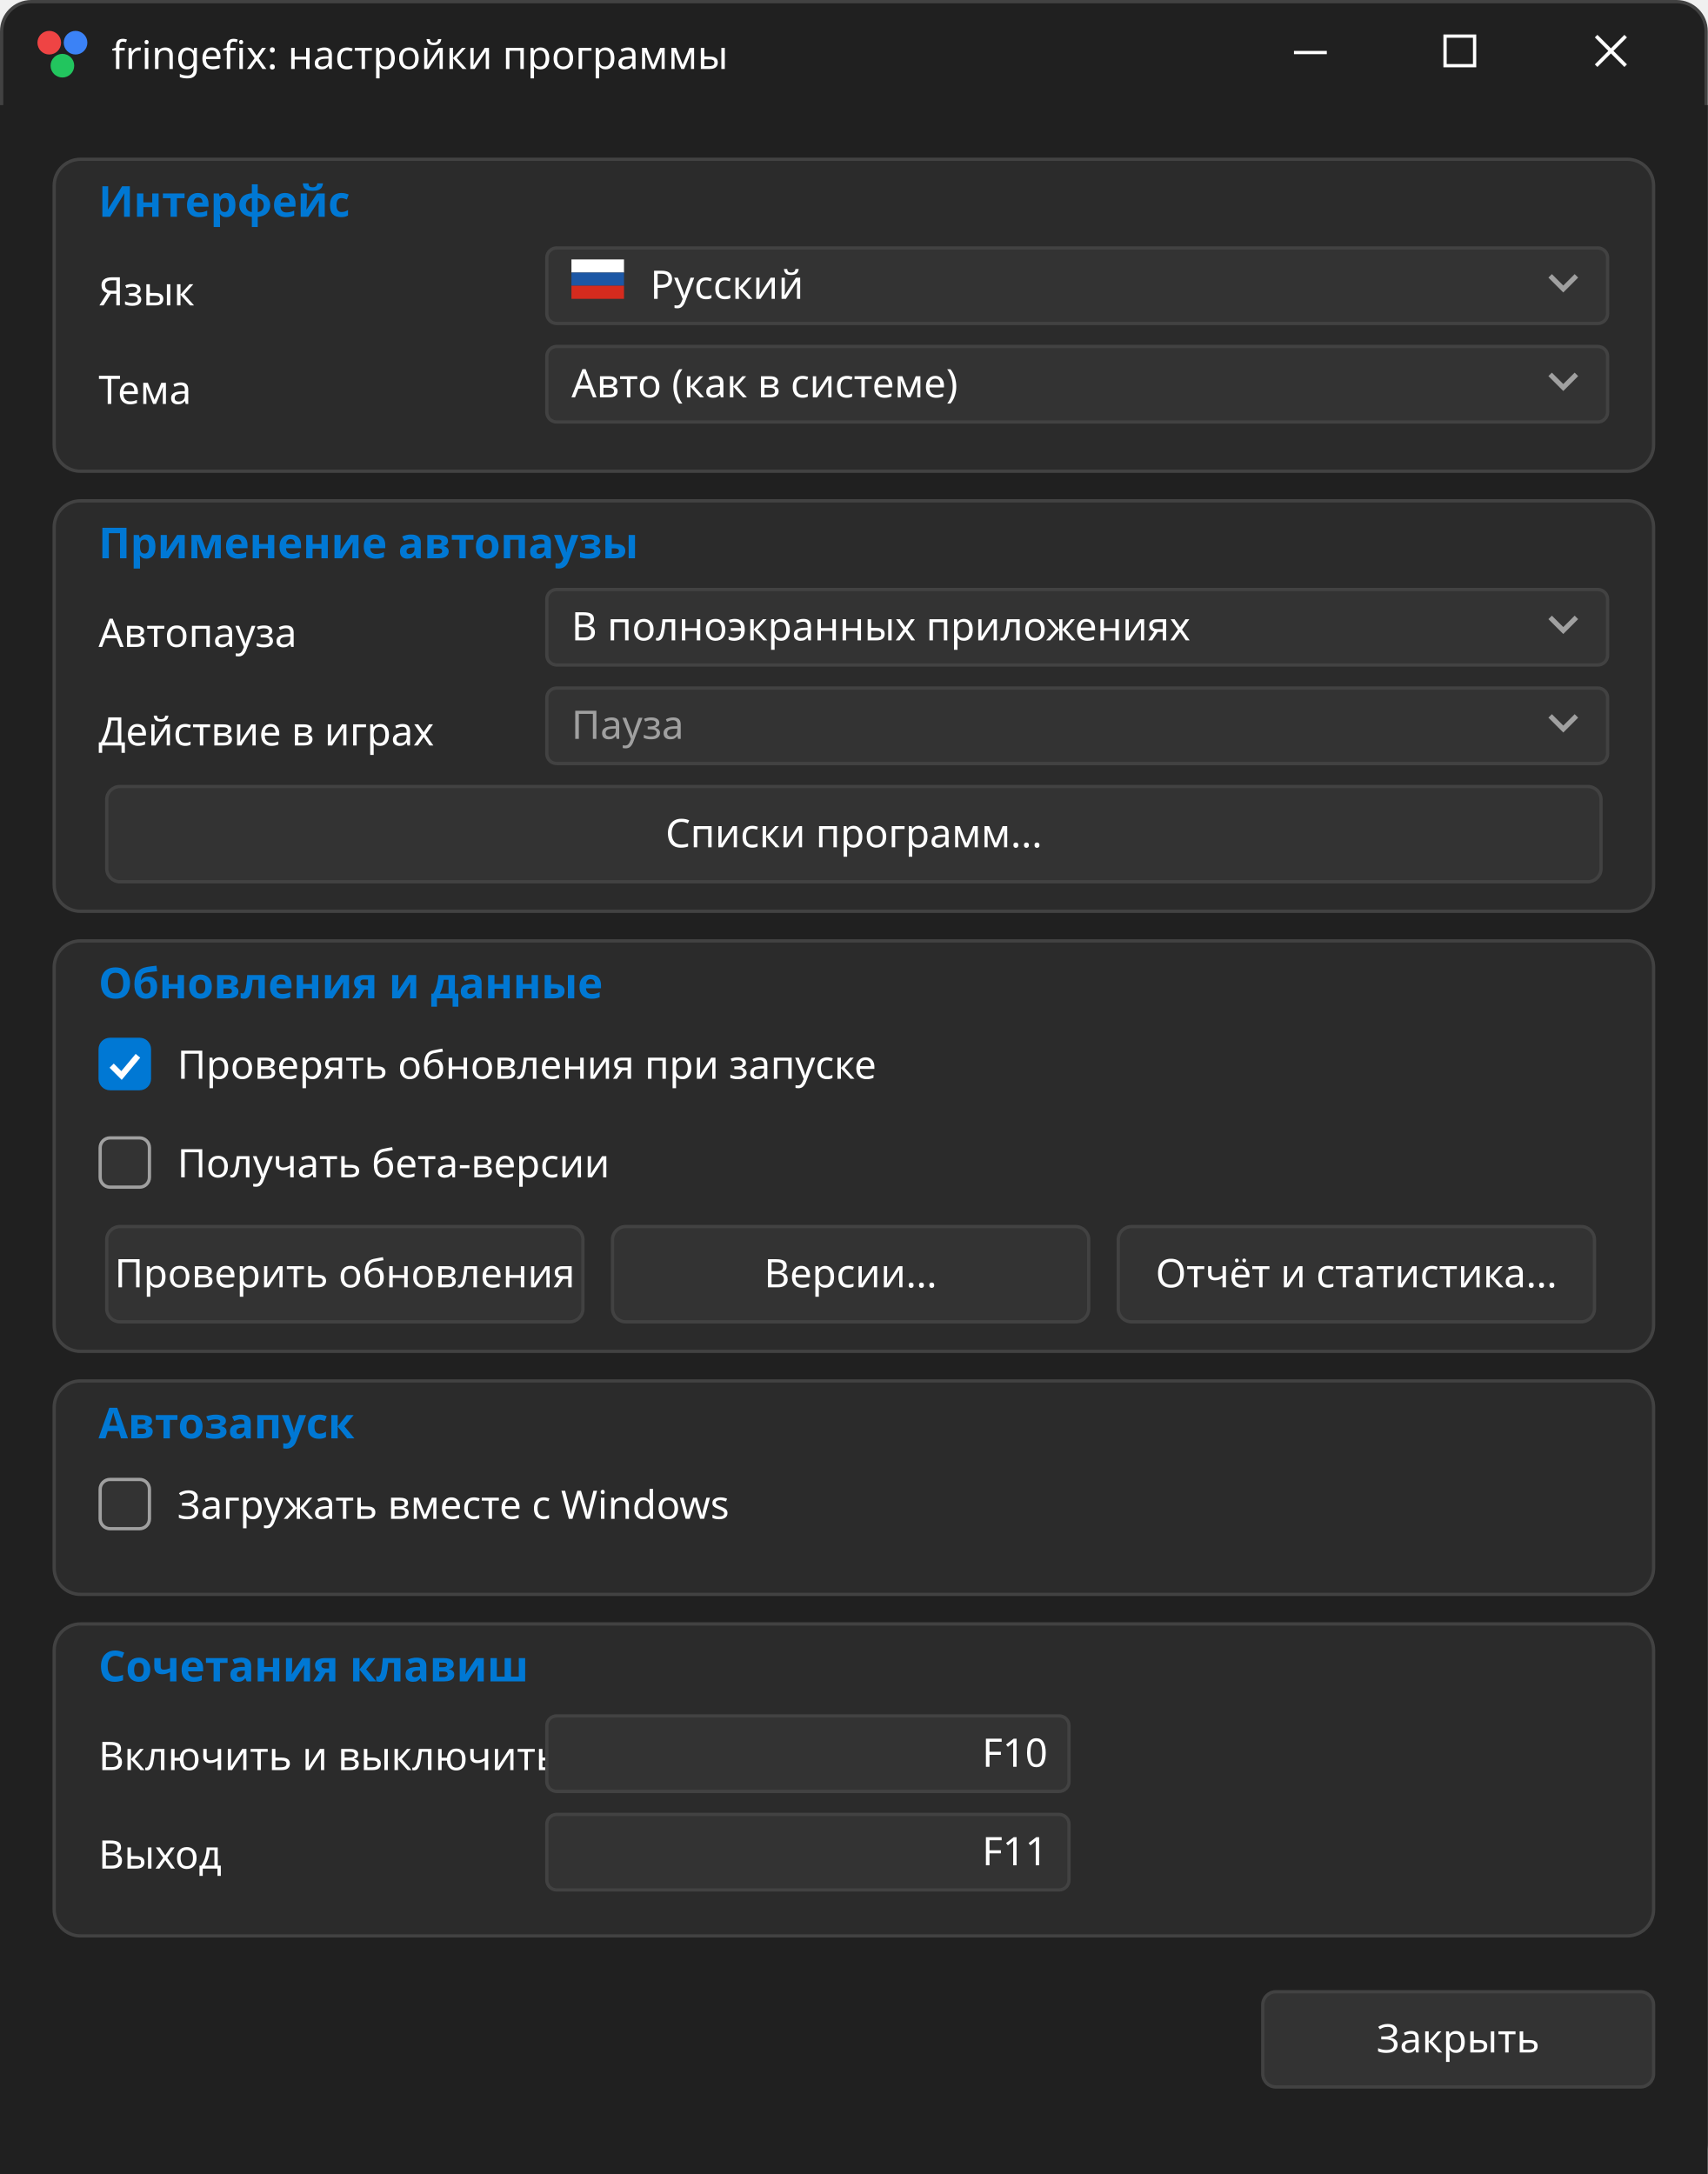
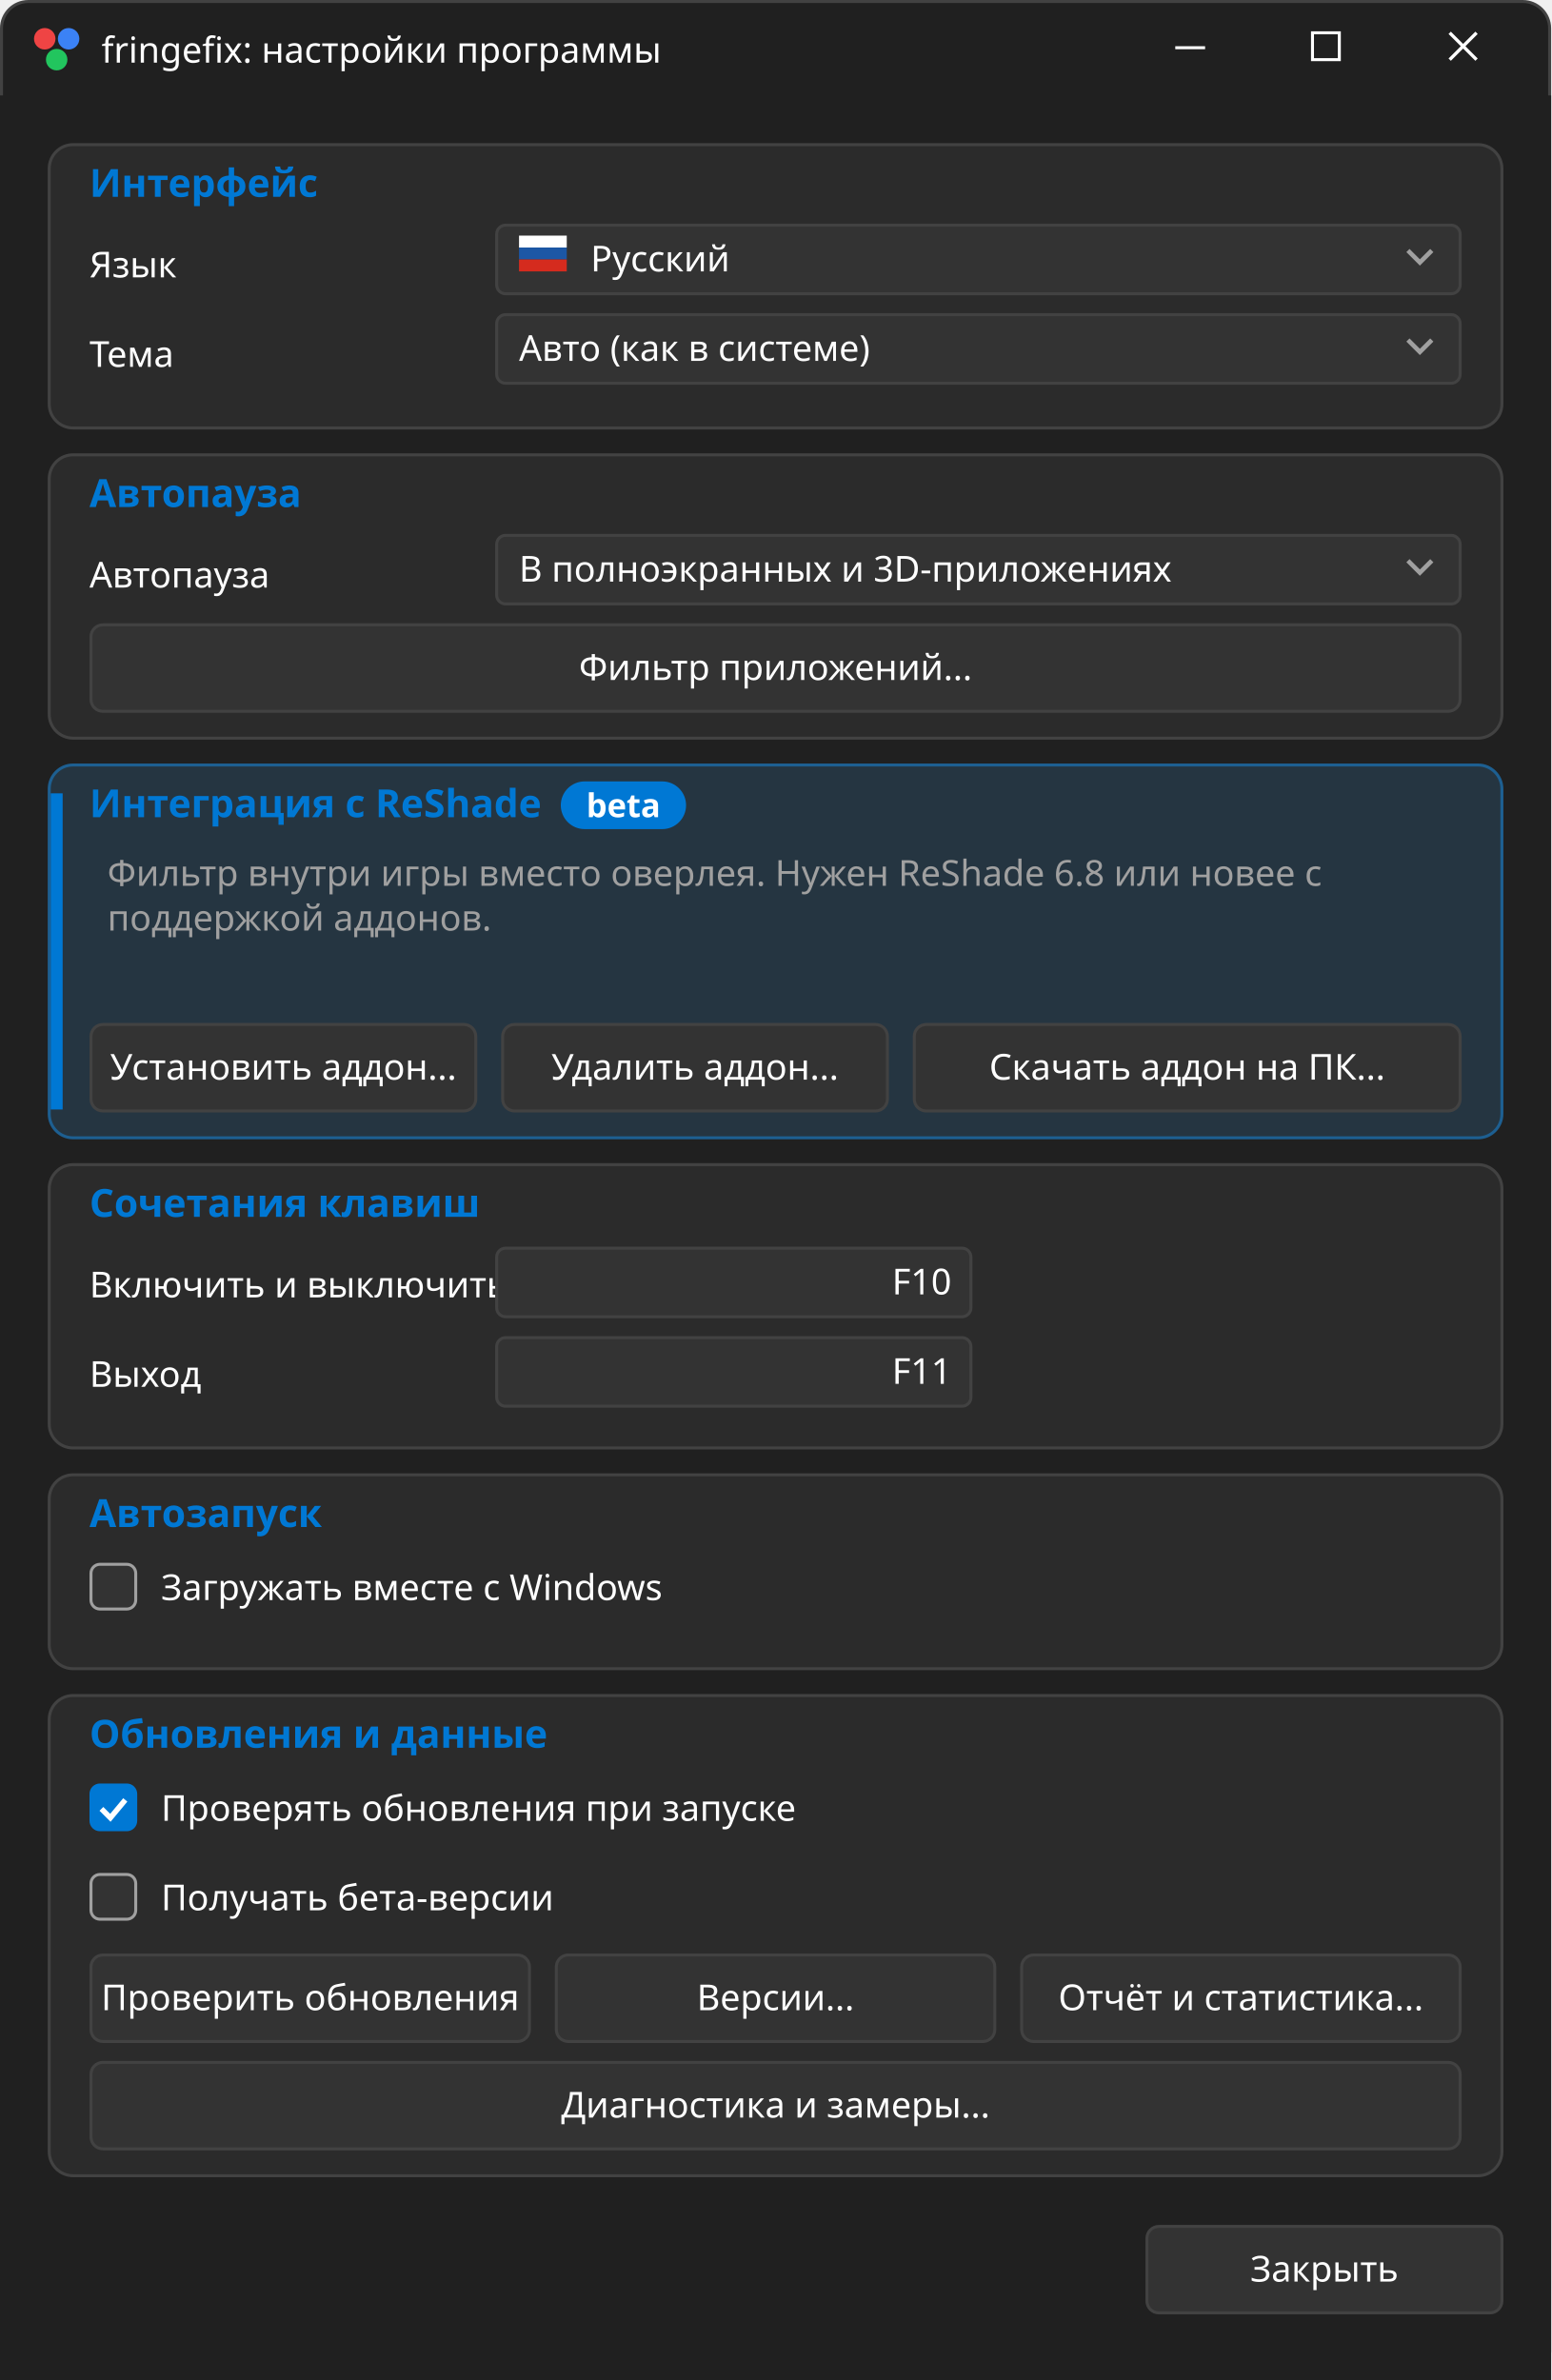
- <svg xmlns="http://www.w3.org/2000/svg" viewBox="0 0 520 662" width="520" height="662" role="img" aria-label="fringefix: настройки программы">
-   <rect x=".5" y=".5" width="519" height="661" rx="9" fill="#202020" stroke="#424242" />
+ <svg xmlns="http://www.w3.org/2000/svg" viewBox="0 0 520 798" width="520" height="798" role="img" aria-label="fringefix: настройки программы">
+   <rect x=".5" y=".5" width="519" height="797" rx="9" fill="#202020" stroke="#424242" />
  <g transform="translate(10 8)">
    <circle cx="5" cy="5" r="3.6" fill="#ef4444" />
    <circle cx="13" cy="5" r="3.6" fill="#3b82f6" />
    <circle cx="9" cy="12" r="3.6" fill="#22c55e" />
  </g>
  <text x="34" y="21" fill="#ffffff" font-family="'Segoe UI Variable', 'Segoe UI', system-ui, sans-serif" font-size="12">fringefix: настройки программы</text>
  <path d="M394 16h10M440 11h9v9h-9z" fill="none" stroke="#ffffff" stroke-width="1" />
  <path d="M486 11l9 9m0-9l-9 9" stroke="#ffffff" stroke-width="1.1" />
  <g transform="translate(0 32)">
-     <rect width="520" height="630" fill="#202020" />
+     <rect width="520" height="766" fill="#202020" />
    <rect x="16.5" y="16.5" width="487" height="95" rx="8" fill="#2b2b2b" stroke="#424242" />
    <text x="30" y="34" fill="#0078d4" font-family="'Segoe UI Variable', 'Segoe UI', system-ui, sans-serif" font-size="13" font-weight="600" text-anchor="start">Интерфейс</text>
    <text x="30" y="61" fill="#ffffff" font-family="'Segoe UI Variable', 'Segoe UI', system-ui, sans-serif" font-size="12" font-weight="400" text-anchor="start">Язык</text>
    <rect x="166.5" y="43.5" width="323" height="23" rx="3" fill="#333333" stroke="#424242" />
    <g transform="translate(174 47)">
      <rect width="16" height="4" fill="#fff" />
      <rect y="4" width="16" height="4" fill="#1c57a5" />
      <rect y="8" width="16" height="4" fill="#d52b1e" />
    </g>
    <text x="198" y="59" fill="#ffffff" font-family="'Segoe UI Variable', 'Segoe UI', system-ui, sans-serif" font-size="12" font-weight="400" text-anchor="start">Русский</text>
    <path d="M472 52l4 4 4-4" fill="none" stroke="#a0a0a0" stroke-width="1.5" />
    <text x="30" y="91" fill="#ffffff" font-family="'Segoe UI Variable', 'Segoe UI', system-ui, sans-serif" font-size="12" font-weight="400" text-anchor="start">Тема</text>
    <rect x="166.5" y="73.5" width="323" height="23" rx="3" fill="#333333" stroke="#424242" />
    <text x="174" y="89" fill="#ffffff" font-family="'Segoe UI Variable', 'Segoe UI', system-ui, sans-serif" font-size="12" font-weight="400" text-anchor="start">Авто (как в системе)</text>
    <path d="M472 82l4 4 4-4" fill="none" stroke="#a0a0a0" stroke-width="1.5" />
-     <rect x="16.5" y="120.5" width="487" height="125" rx="8" fill="#2b2b2b" stroke="#424242" />
-     <text x="30" y="138" fill="#0078d4" font-family="'Segoe UI Variable', 'Segoe UI', system-ui, sans-serif" font-size="13" font-weight="600" text-anchor="start">Применение автопаузы</text>
+     <rect x="16.5" y="120.5" width="487" height="95" rx="8" fill="#2b2b2b" stroke="#424242" />
+     <text x="30" y="138" fill="#0078d4" font-family="'Segoe UI Variable', 'Segoe UI', system-ui, sans-serif" font-size="13" font-weight="600" text-anchor="start">Автопауза</text>
    <text x="30" y="165" fill="#ffffff" font-family="'Segoe UI Variable', 'Segoe UI', system-ui, sans-serif" font-size="12" font-weight="400" text-anchor="start">Автопауза</text>
    <rect x="166.5" y="147.5" width="323" height="23" rx="3" fill="#333333" stroke="#424242" />
-     <text x="174" y="163" fill="#ffffff" font-family="'Segoe UI Variable', 'Segoe UI', system-ui, sans-serif" font-size="12" font-weight="400" text-anchor="start">В полноэкранных приложениях</text>
+     <text x="174" y="163" fill="#ffffff" font-family="'Segoe UI Variable', 'Segoe UI', system-ui, sans-serif" font-size="12" font-weight="400" text-anchor="start">В полноэкранных и 3D-приложениях</text>
    <path d="M472 156l4 4 4-4" fill="none" stroke="#a0a0a0" stroke-width="1.5" />
-     <text x="30" y="195" fill="#ffffff" font-family="'Segoe UI Variable', 'Segoe UI', system-ui, sans-serif" font-size="12" font-weight="400" text-anchor="start">Действие в играх</text>
-     <rect x="166.5" y="177.5" width="323" height="23" rx="3" fill="#333333" stroke="#424242" />
-     <text x="174" y="193" fill="#a0a0a0" font-family="'Segoe UI Variable', 'Segoe UI', system-ui, sans-serif" font-size="12" font-weight="400" text-anchor="start">Пауза</text>
-     <path d="M472 186l4 4 4-4" fill="none" stroke="#a0a0a0" stroke-width="1.5" />
-     <rect x="32.5" y="207.5" width="455" height="29" rx="4" fill="#333333" stroke="#424242" />
-     <text x="260.0" y="226.0" fill="#ffffff" font-family="'Segoe UI Variable', 'Segoe UI', system-ui, sans-serif" font-size="12" font-weight="400" text-anchor="middle">Списки программ...</text>
-     <rect x="16.5" y="254.5" width="487" height="125" rx="8" fill="#2b2b2b" stroke="#424242" />
-     <text x="30" y="272" fill="#0078d4" font-family="'Segoe UI Variable', 'Segoe UI', system-ui, sans-serif" font-size="13" font-weight="600" text-anchor="start">Обновления и данные</text>
-     <rect x="30.5" y="284.5" width="15" height="15" rx="3" fill="#0078d4" stroke="#0078d4" />
-     <path d="M34 292.5l3 3 5-6" fill="none" stroke="#fff" stroke-width="1.8" />
-     <text x="54" y="296.5" fill="#ffffff" font-family="'Segoe UI Variable', 'Segoe UI', system-ui, sans-serif" font-size="12" font-weight="400" text-anchor="start">Проверять обновления при запуске</text>
-     <rect x="30.5" y="314.5" width="15" height="15" rx="3" fill="#333333" stroke="#a0a0a0" />
-     <text x="54" y="326.5" fill="#ffffff" font-family="'Segoe UI Variable', 'Segoe UI', system-ui, sans-serif" font-size="12" font-weight="400" text-anchor="start">Получать бета-версии</text>
-     <rect x="32.5" y="341.5" width="145" height="29" rx="4" fill="#333333" stroke="#424242" />
-     <text x="105.0" y="360.0" fill="#ffffff" font-family="'Segoe UI Variable', 'Segoe UI', system-ui, sans-serif" font-size="12" font-weight="400" text-anchor="middle">Проверить обновления</text>
-     <rect x="186.5" y="341.5" width="145" height="29" rx="4" fill="#333333" stroke="#424242" />
-     <text x="259.0" y="360.0" fill="#ffffff" font-family="'Segoe UI Variable', 'Segoe UI', system-ui, sans-serif" font-size="12" font-weight="400" text-anchor="middle">Версии…</text>
-     <rect x="340.5" y="341.5" width="145" height="29" rx="4" fill="#333333" stroke="#424242" />
-     <text x="413.0" y="360.0" fill="#ffffff" font-family="'Segoe UI Variable', 'Segoe UI', system-ui, sans-serif" font-size="12" font-weight="400" text-anchor="middle">Отчёт и статистика…</text>
-     <rect x="16.5" y="388.5" width="487" height="65" rx="8" fill="#2b2b2b" stroke="#424242" />
-     <text x="30" y="406" fill="#0078d4" font-family="'Segoe UI Variable', 'Segoe UI', system-ui, sans-serif" font-size="13" font-weight="600" text-anchor="start">Автозапуск</text>
-     <rect x="30.5" y="418.5" width="15" height="15" rx="3" fill="#333333" stroke="#a0a0a0" />
-     <text x="54" y="430.5" fill="#ffffff" font-family="'Segoe UI Variable', 'Segoe UI', system-ui, sans-serif" font-size="12" font-weight="400" text-anchor="start">Загружать вместе с Windows</text>
-     <rect x="16.5" y="462.5" width="487" height="95" rx="8" fill="#2b2b2b" stroke="#424242" />
-     <text x="30" y="480" fill="#0078d4" font-family="'Segoe UI Variable', 'Segoe UI', system-ui, sans-serif" font-size="13" font-weight="600" text-anchor="start">Сочетания клавиш</text>
-     <text x="30" y="507" fill="#ffffff" font-family="'Segoe UI Variable', 'Segoe UI', system-ui, sans-serif" font-size="12" font-weight="400" text-anchor="start">Включить и выключить</text>
-     <rect x="166.5" y="490.5" width="159" height="23" rx="3" fill="#333333" stroke="#424242" />
-     <text x="319" y="506.0" fill="#ffffff" font-family="'Segoe UI Variable', 'Segoe UI', system-ui, sans-serif" font-size="12" font-weight="400" text-anchor="end">F10</text>
-     <text x="30" y="537" fill="#ffffff" font-family="'Segoe UI Variable', 'Segoe UI', system-ui, sans-serif" font-size="12" font-weight="400" text-anchor="start">Выход</text>
-     <rect x="166.5" y="520.5" width="159" height="23" rx="3" fill="#333333" stroke="#424242" />
-     <text x="319" y="536.0" fill="#ffffff" font-family="'Segoe UI Variable', 'Segoe UI', system-ui, sans-serif" font-size="12" font-weight="400" text-anchor="end">F11</text>
-     <rect x="384.5" y="574.5" width="119" height="29" rx="4" fill="#333333" stroke="#424242" />
-     <text x="444.0" y="593.0" fill="#ffffff" font-family="'Segoe UI Variable', 'Segoe UI', system-ui, sans-serif" font-size="12" font-weight="400" text-anchor="middle">Закрыть</text>
+     <rect x="30.5" y="177.5" width="459" height="29" rx="4" fill="#333333" stroke="#424242" />
+     <text x="260.0" y="196.0" fill="#ffffff" font-family="'Segoe UI Variable', 'Segoe UI', system-ui, sans-serif" font-size="12" font-weight="400" text-anchor="middle">Фильтр приложений...</text>
+     <rect x="16.5" y="224.5" width="487" height="125" rx="8" fill="#253541" stroke="#1d5f91" />
+     <rect x="17" y="234" width="4" height="106" fill="#0078d4" />
+     <text x="30" y="242" fill="#0078d4" font-family="'Segoe UI Variable', 'Segoe UI', system-ui, sans-serif" font-size="13" font-weight="600" text-anchor="start">Интеграция с ReShade</text>
+     <rect x="188.0" y="230" width="42" height="16" rx="8" fill="#0078d4" />
+     <text x="209.0" y="242" fill="#ffffff" font-family="'Segoe UI Variable', 'Segoe UI', system-ui, sans-serif" font-size="11" font-weight="600" text-anchor="middle">beta</text>
+     <text x="36" y="265" fill="#a0a0a0" font-family="'Segoe UI Variable', 'Segoe UI', system-ui, sans-serif" font-size="12" font-weight="400" text-anchor="start">Фильтр внутри игры вместо оверлея. Нужен ReShade 6.8 или новее с</text>
+     <text x="36" y="280" fill="#a0a0a0" font-family="'Segoe UI Variable', 'Segoe UI', system-ui, sans-serif" font-size="12" font-weight="400" text-anchor="start">поддержкой аддонов.</text>
+     <rect x="30.5" y="311.5" width="129" height="29" rx="4" fill="#333333" stroke="#424242" />
+     <text x="95.0" y="330.0" fill="#ffffff" font-family="'Segoe UI Variable', 'Segoe UI', system-ui, sans-serif" font-size="12" font-weight="400" text-anchor="middle">Установить аддон...</text>
+     <rect x="168.5" y="311.5" width="129" height="29" rx="4" fill="#333333" stroke="#424242" />
+     <text x="233.0" y="330.0" fill="#ffffff" font-family="'Segoe UI Variable', 'Segoe UI', system-ui, sans-serif" font-size="12" font-weight="400" text-anchor="middle">Удалить аддон...</text>
+     <rect x="306.5" y="311.5" width="183" height="29" rx="4" fill="#333333" stroke="#424242" />
+     <text x="398.0" y="330.0" fill="#ffffff" font-family="'Segoe UI Variable', 'Segoe UI', system-ui, sans-serif" font-size="12" font-weight="400" text-anchor="middle">Скачать аддон на ПК...</text>
+     <rect x="16.5" y="358.5" width="487" height="95" rx="8" fill="#2b2b2b" stroke="#424242" />
+     <text x="30" y="376" fill="#0078d4" font-family="'Segoe UI Variable', 'Segoe UI', system-ui, sans-serif" font-size="13" font-weight="600" text-anchor="start">Сочетания клавиш</text>
+     <text x="30" y="403" fill="#ffffff" font-family="'Segoe UI Variable', 'Segoe UI', system-ui, sans-serif" font-size="12" font-weight="400" text-anchor="start">Включить и выключить</text>
+     <rect x="166.5" y="386.5" width="159" height="23" rx="3" fill="#333333" stroke="#424242" />
+     <text x="319" y="402.0" fill="#ffffff" font-family="'Segoe UI Variable', 'Segoe UI', system-ui, sans-serif" font-size="12" font-weight="400" text-anchor="end">F10</text>
+     <text x="30" y="433" fill="#ffffff" font-family="'Segoe UI Variable', 'Segoe UI', system-ui, sans-serif" font-size="12" font-weight="400" text-anchor="start">Выход</text>
+     <rect x="166.5" y="416.5" width="159" height="23" rx="3" fill="#333333" stroke="#424242" />
+     <text x="319" y="432.0" fill="#ffffff" font-family="'Segoe UI Variable', 'Segoe UI', system-ui, sans-serif" font-size="12" font-weight="400" text-anchor="end">F11</text>
+     <rect x="16.5" y="462.5" width="487" height="65" rx="8" fill="#2b2b2b" stroke="#424242" />
+     <text x="30" y="480" fill="#0078d4" font-family="'Segoe UI Variable', 'Segoe UI', system-ui, sans-serif" font-size="13" font-weight="600" text-anchor="start">Автозапуск</text>
+     <rect x="30.5" y="492.5" width="15" height="15" rx="3" fill="#333333" stroke="#a0a0a0" />
+     <text x="54" y="504.5" fill="#ffffff" font-family="'Segoe UI Variable', 'Segoe UI', system-ui, sans-serif" font-size="12" font-weight="400" text-anchor="start">Загружать вместе с Windows</text>
+     <rect x="16.5" y="536.5" width="487" height="161" rx="8" fill="#2b2b2b" stroke="#424242" />
+     <text x="30" y="554" fill="#0078d4" font-family="'Segoe UI Variable', 'Segoe UI', system-ui, sans-serif" font-size="13" font-weight="600" text-anchor="start">Обновления и данные</text>
+     <rect x="30.5" y="566.5" width="15" height="15" rx="3" fill="#0078d4" stroke="#0078d4" />
+     <path d="M34 574.5l3 3 5-6" fill="none" stroke="#fff" stroke-width="1.8" />
+     <text x="54" y="578.5" fill="#ffffff" font-family="'Segoe UI Variable', 'Segoe UI', system-ui, sans-serif" font-size="12" font-weight="400" text-anchor="start">Проверять обновления при запуске</text>
+     <rect x="30.5" y="596.5" width="15" height="15" rx="3" fill="#333333" stroke="#a0a0a0" />
+     <text x="54" y="608.5" fill="#ffffff" font-family="'Segoe UI Variable', 'Segoe UI', system-ui, sans-serif" font-size="12" font-weight="400" text-anchor="start">Получать бета-версии</text>
+     <rect x="30.5" y="623.5" width="147" height="29" rx="4" fill="#333333" stroke="#424242" />
+     <text x="104.0" y="642.0" fill="#ffffff" font-family="'Segoe UI Variable', 'Segoe UI', system-ui, sans-serif" font-size="12" font-weight="400" text-anchor="middle">Проверить обновления</text>
+     <rect x="186.5" y="623.5" width="147" height="29" rx="4" fill="#333333" stroke="#424242" />
+     <text x="260.0" y="642.0" fill="#ffffff" font-family="'Segoe UI Variable', 'Segoe UI', system-ui, sans-serif" font-size="12" font-weight="400" text-anchor="middle">Версии...</text>
+     <rect x="342.5" y="623.5" width="147" height="29" rx="4" fill="#333333" stroke="#424242" />
+     <text x="416.0" y="642.0" fill="#ffffff" font-family="'Segoe UI Variable', 'Segoe UI', system-ui, sans-serif" font-size="12" font-weight="400" text-anchor="middle">Отчёт и статистика...</text>
+     <rect x="30.5" y="659.5" width="459" height="29" rx="4" fill="#333333" stroke="#424242" />
+     <text x="260.0" y="678.0" fill="#ffffff" font-family="'Segoe UI Variable', 'Segoe UI', system-ui, sans-serif" font-size="12" font-weight="400" text-anchor="middle">Диагностика и замеры...</text>
+     <rect x="384.5" y="714.5" width="119" height="29" rx="4" fill="#333333" stroke="#424242" />
+     <text x="444.0" y="733.0" fill="#ffffff" font-family="'Segoe UI Variable', 'Segoe UI', system-ui, sans-serif" font-size="12" font-weight="400" text-anchor="middle">Закрыть</text>
  </g>
</svg>
